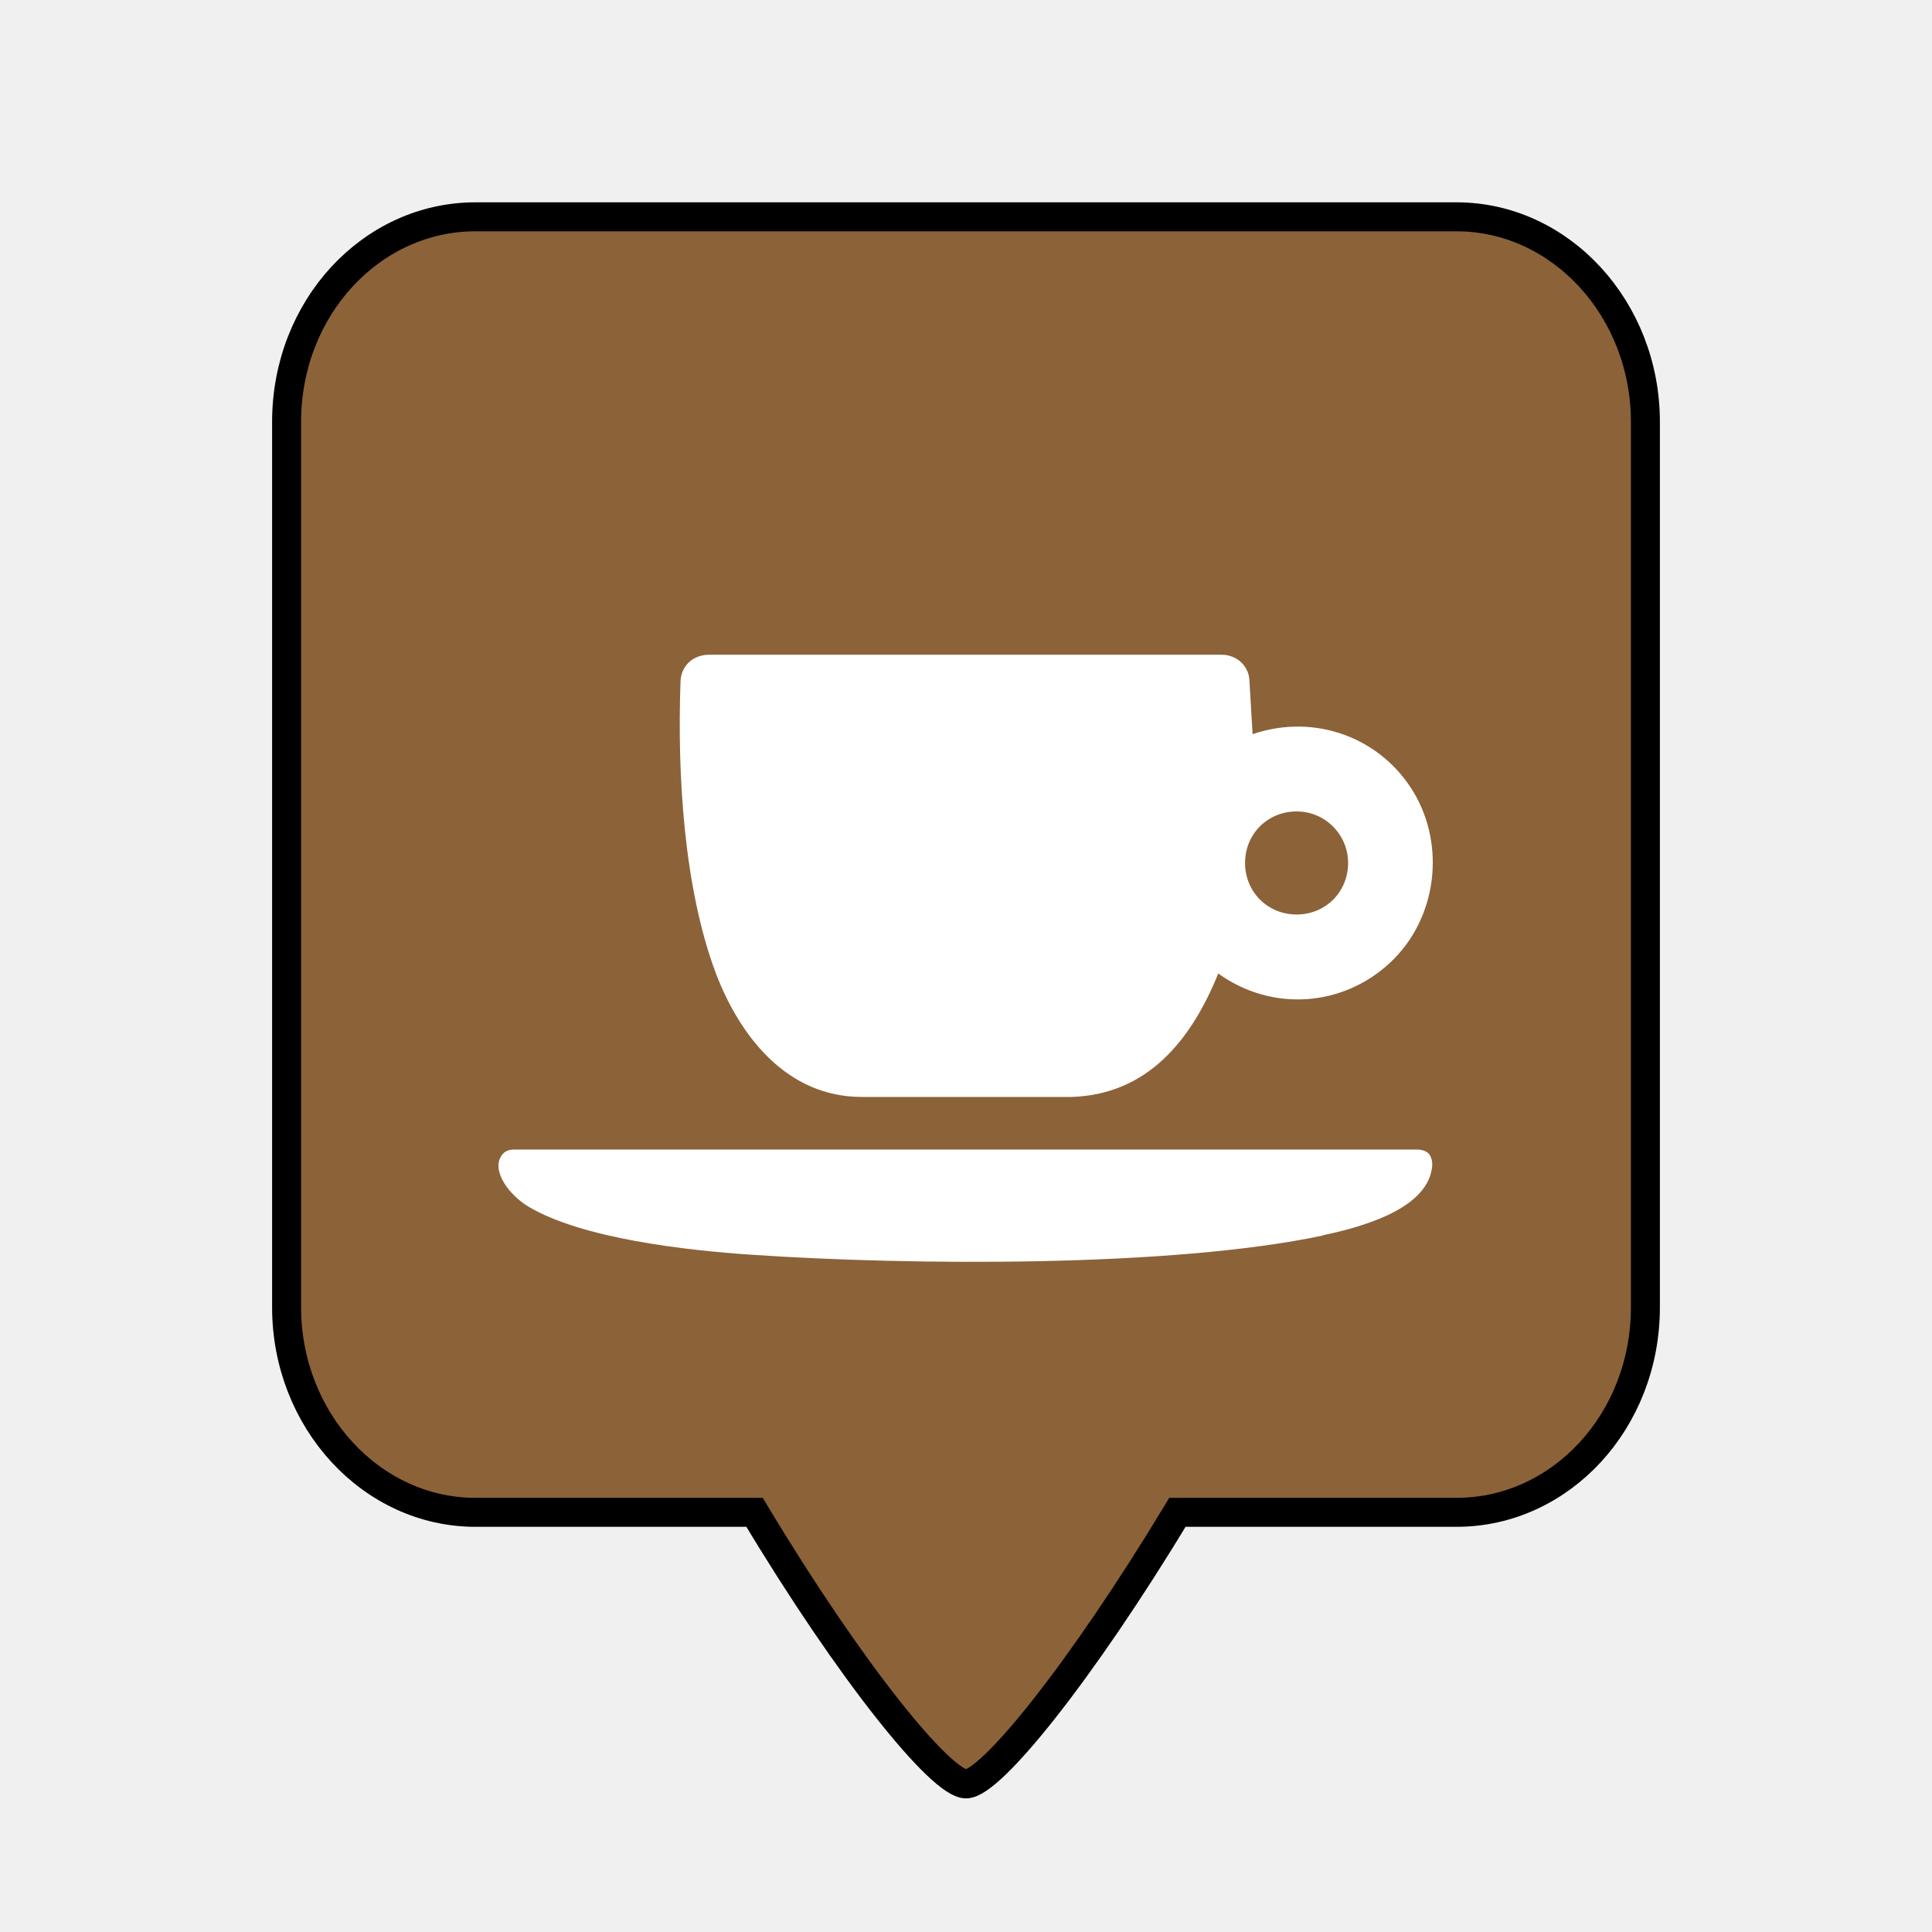
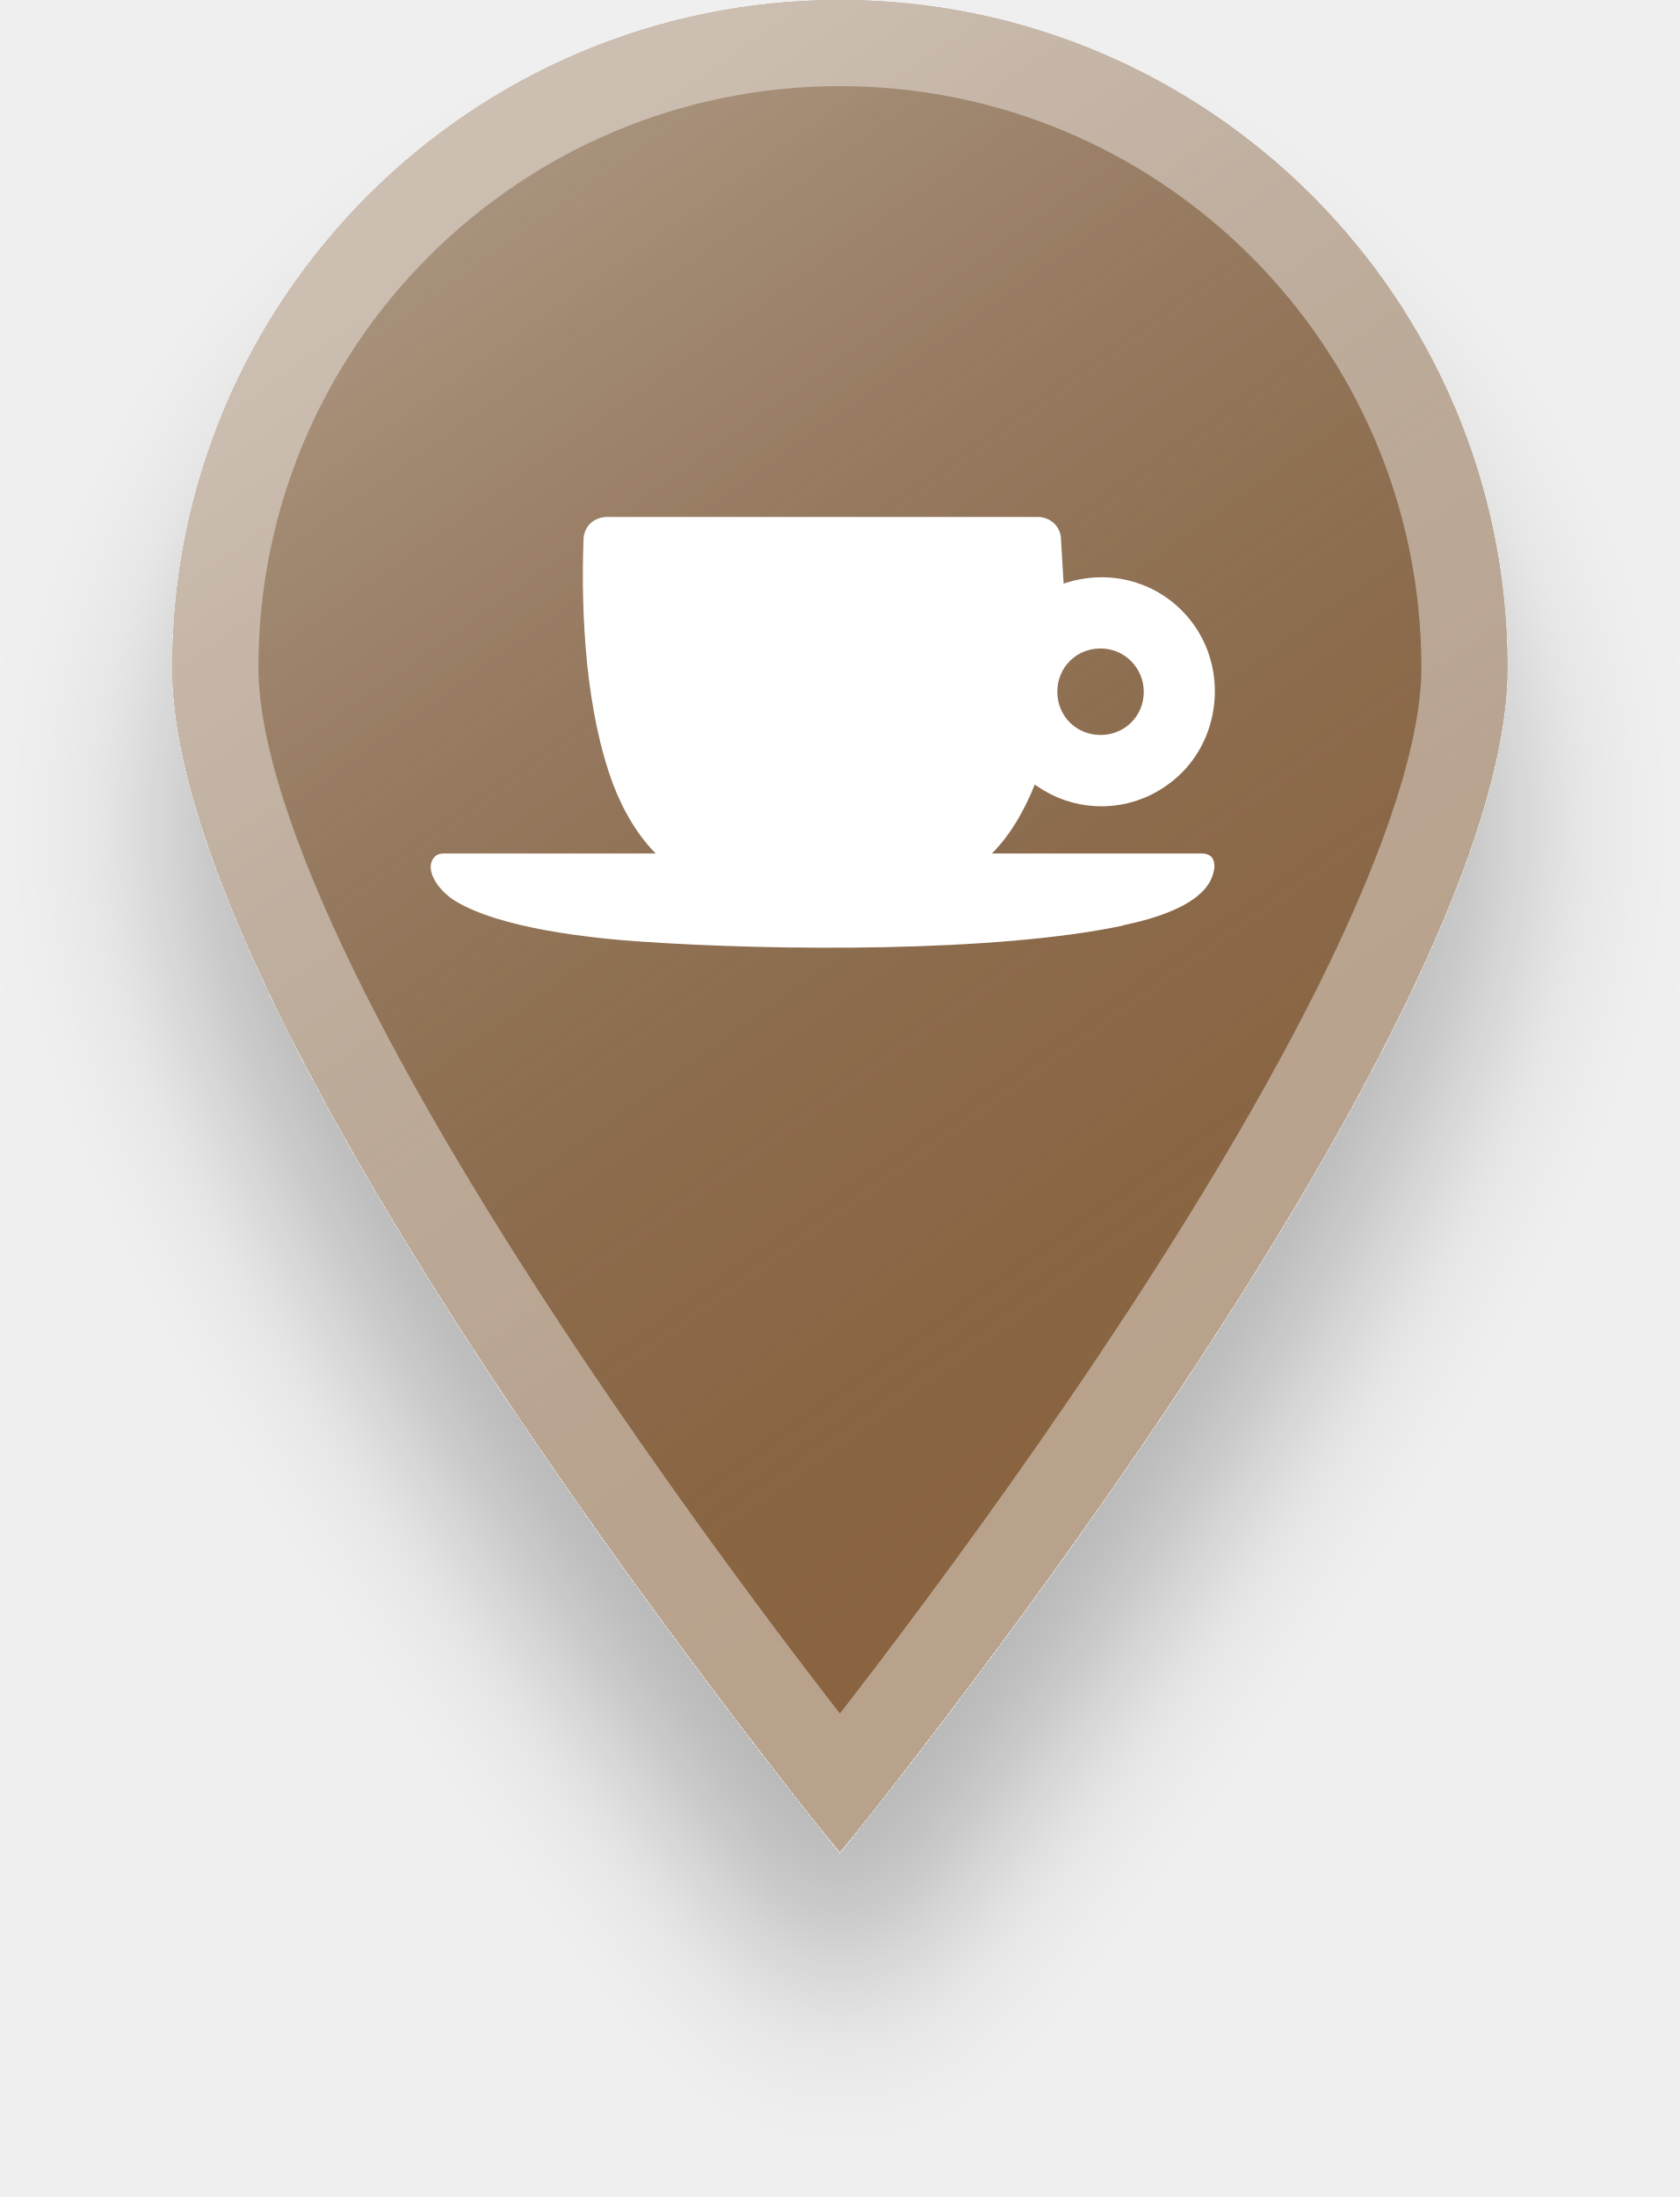
- <svg xmlns="http://www.w3.org/2000/svg" width="50" height="50" viewBox="0 0 50 50" fill="none">
-   <path d="M37.694 5.611H12.306C9.611 5.611 7.417 7.972 7.417 10.917V33.833C7.417 36.75 9.611 39.139 12.306 39.139H19.528C22.028 43.306 24.361 46.167 25 46.167C25.639 46.167 27.972 43.278 30.472 39.139H37.694C40.389 39.139 42.583 36.778 42.583 33.833V10.917C42.583 8 40.389 5.611 37.694 5.611Z" fill="#8C6239" stroke="black" stroke-width="0.75" stroke-miterlimit="10" />
-   <path d="M34.25 31.972C30.333 32.806 23.528 32.75 19.444 32.472C17.778 32.361 15.056 32.056 13.667 31.222C13.167 30.917 12.722 30.306 12.972 29.917C13.028 29.833 13.111 29.75 13.306 29.75H36.667C36.833 29.75 36.944 29.806 37 29.889C37.056 29.972 37.083 30.111 37.056 30.25C36.889 31.333 35.139 31.778 34.222 31.972H34.25Z" fill="white" />
-   <path d="M31.528 25.194C30.833 26.917 29.694 28.333 27.722 28.389H22.305C20.389 28.389 19.167 26.861 18.528 25.194C17.694 22.972 17.528 20.028 17.611 17.667C17.611 17.25 17.917 16.944 18.361 16.944H31.611C32 16.944 32.306 17.222 32.333 17.583L32.417 19C34.056 18.444 35.75 19.111 36.583 20.5C37.417 21.889 37.194 23.778 35.972 24.917C34.75 26.056 32.917 26.194 31.528 25.194ZM34.889 22.333C34.889 21.611 34.306 21 33.556 21C32.806 21 32.222 21.583 32.222 22.333C32.222 23.083 32.806 23.667 33.556 23.667C34.306 23.667 34.889 23.083 34.889 22.333Z" fill="white" />
+ <svg xmlns="http://www.w3.org/2000/svg" width="39" height="51" viewBox="0 0 39 51" fill="none">
+   <g filter="url(#filter0_d_215_699)">
+     <path d="M35 15.5C35 24.06 19.5 43 19.5 43C19.5 43 4 24.06 4 15.5C4 6.94 10.94 0 19.5 0C28.06 0 35 6.94 35 15.5Z" fill="#8A6440" />
+     <path d="M35 15.5C35 24.06 19.5 43 19.5 43C19.5 43 4 24.06 4 15.5C4 6.94 10.94 0 19.5 0C28.06 0 35 6.94 35 15.5Z" fill="url(#paint0_linear_215_699)" fill-opacity="0.4" />
+     <path d="M19.5 1C27.508 1 34 7.492 34 15.5C34 17.398 33.122 20.012 31.68 22.97C30.254 25.892 28.343 29.021 26.418 31.905C24.495 34.785 22.571 37.403 21.126 39.302C20.469 40.165 19.912 40.878 19.5 41.398C19.088 40.878 18.531 40.165 17.874 39.302C16.429 37.403 14.505 34.785 12.582 31.905C10.657 29.021 8.746 25.892 7.32 22.97C5.878 20.012 5 17.398 5 15.5C5 7.492 11.492 1 19.5 1Z" stroke="white" stroke-opacity="0.4" stroke-width="2" />
+     <path d="M26.075 21.485C23.125 22.112 18.002 22.071 14.927 21.861C13.672 21.778 11.623 21.548 10.577 20.92C10.2 20.69 9.866 20.23 10.054 19.937C10.096 19.875 10.159 19.812 10.305 19.812H27.894C28.02 19.812 28.103 19.854 28.145 19.916C28.187 19.979 28.208 20.084 28.187 20.188C28.061 21.004 26.744 21.338 26.053 21.485H26.075Z" fill="white" />
+     <path d="M24.025 18.212C23.502 19.508 22.645 20.575 21.16 20.617H17.081C15.638 20.617 14.718 19.466 14.237 18.212C13.61 16.538 13.484 14.322 13.547 12.544C13.547 12.23 13.777 12 14.111 12H24.088C24.38 12 24.61 12.209 24.631 12.481L24.694 13.548C25.928 13.129 27.204 13.631 27.831 14.677C28.459 15.723 28.291 17.145 27.371 18.002C26.451 18.86 25.071 18.965 24.025 18.212ZM26.555 16.057C26.555 15.514 26.116 15.053 25.552 15.053C24.987 15.053 24.548 15.493 24.548 16.057C24.548 16.622 24.987 17.061 25.552 17.061C26.116 17.061 26.555 16.622 26.555 16.057Z" fill="white" />
+   </g>
+   <defs>
+     <filter id="filter0_d_215_699" x="0" y="0" width="39" height="51" filterUnits="userSpaceOnUse" color-interpolation-filters="sRGB">
+       <feFlood flood-opacity="0" result="BackgroundImageFix" />
+       <feColorMatrix in="SourceAlpha" type="matrix" values="0 0 0 0 0 0 0 0 0 0 0 0 0 0 0 0 0 0 127 0" result="hardAlpha" />
+       <feOffset dy="4" />
+       <feGaussianBlur stdDeviation="2" />
+       <feComposite in2="hardAlpha" operator="out" />
+       <feColorMatrix type="matrix" values="0 0 0 0 0 0 0 0 0 0 0 0 0 0 0 0 0 0 0.25 0" />
+       <feBlend mode="normal" in2="BackgroundImageFix" result="effect1_dropShadow_215_699" />
+       <feBlend mode="normal" in="SourceGraphic" in2="effect1_dropShadow_215_699" result="shape" />
+     </filter>
+     <linearGradient id="paint0_linear_215_699" x1="10.5" y1="5" x2="29" y2="31" gradientUnits="userSpaceOnUse">
+       <stop stop-color="#D9D9D9" />
+       <stop offset="1" stop-color="#737373" stop-opacity="0" />
+     </linearGradient>
+   </defs>
</svg>
